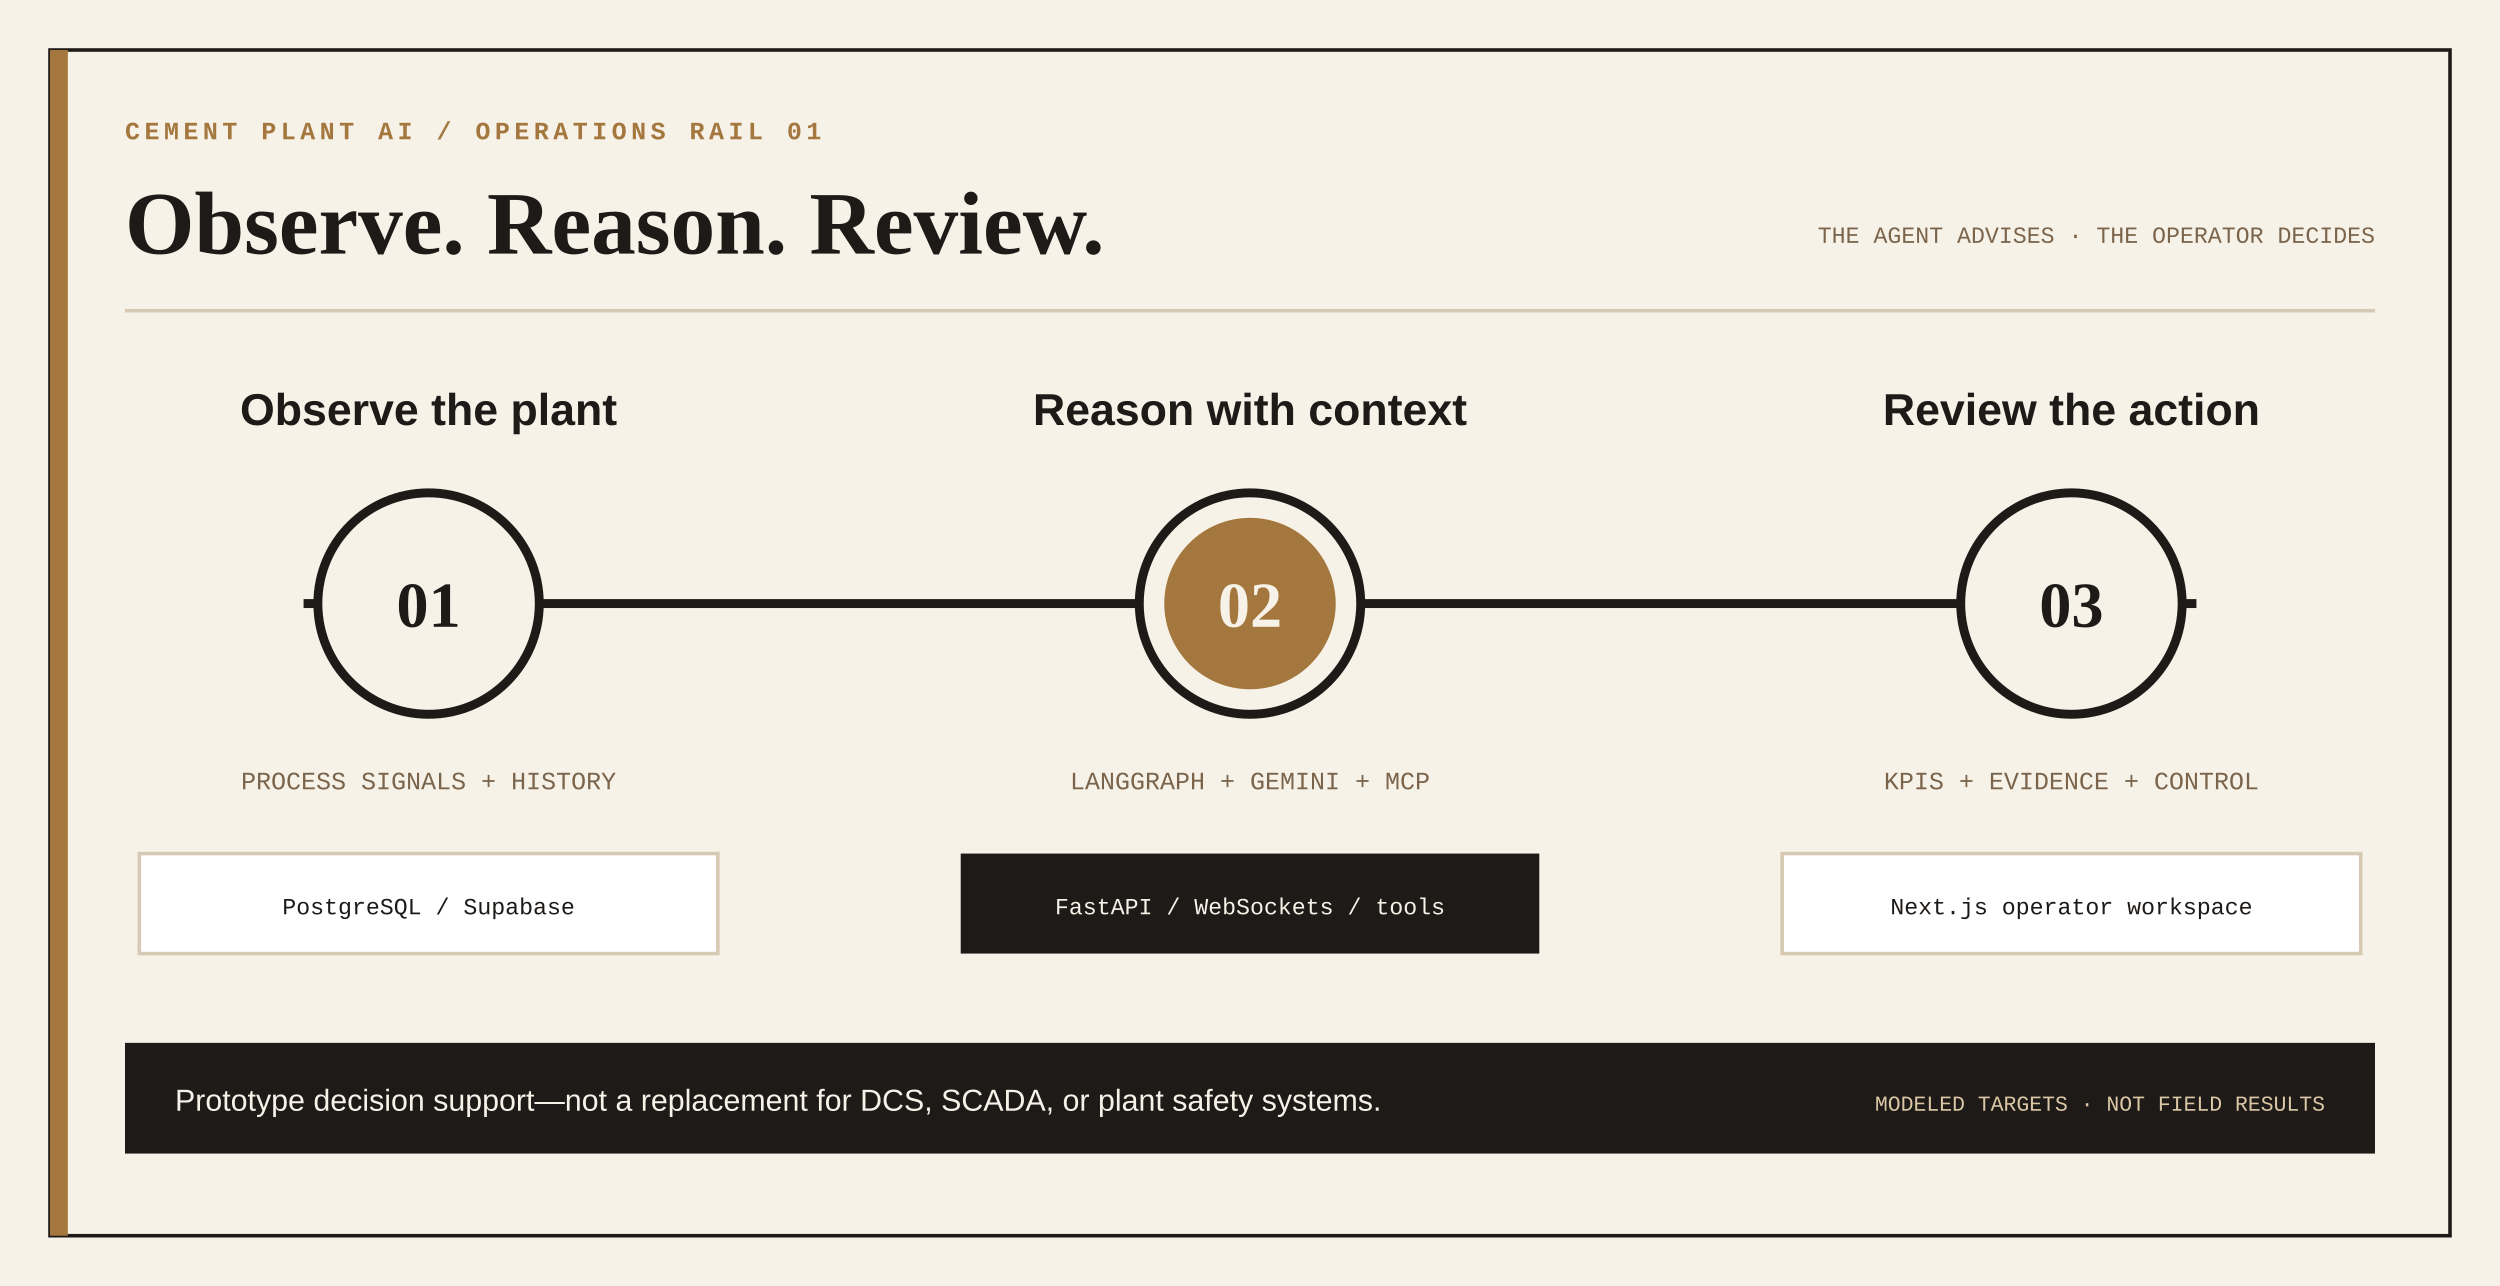
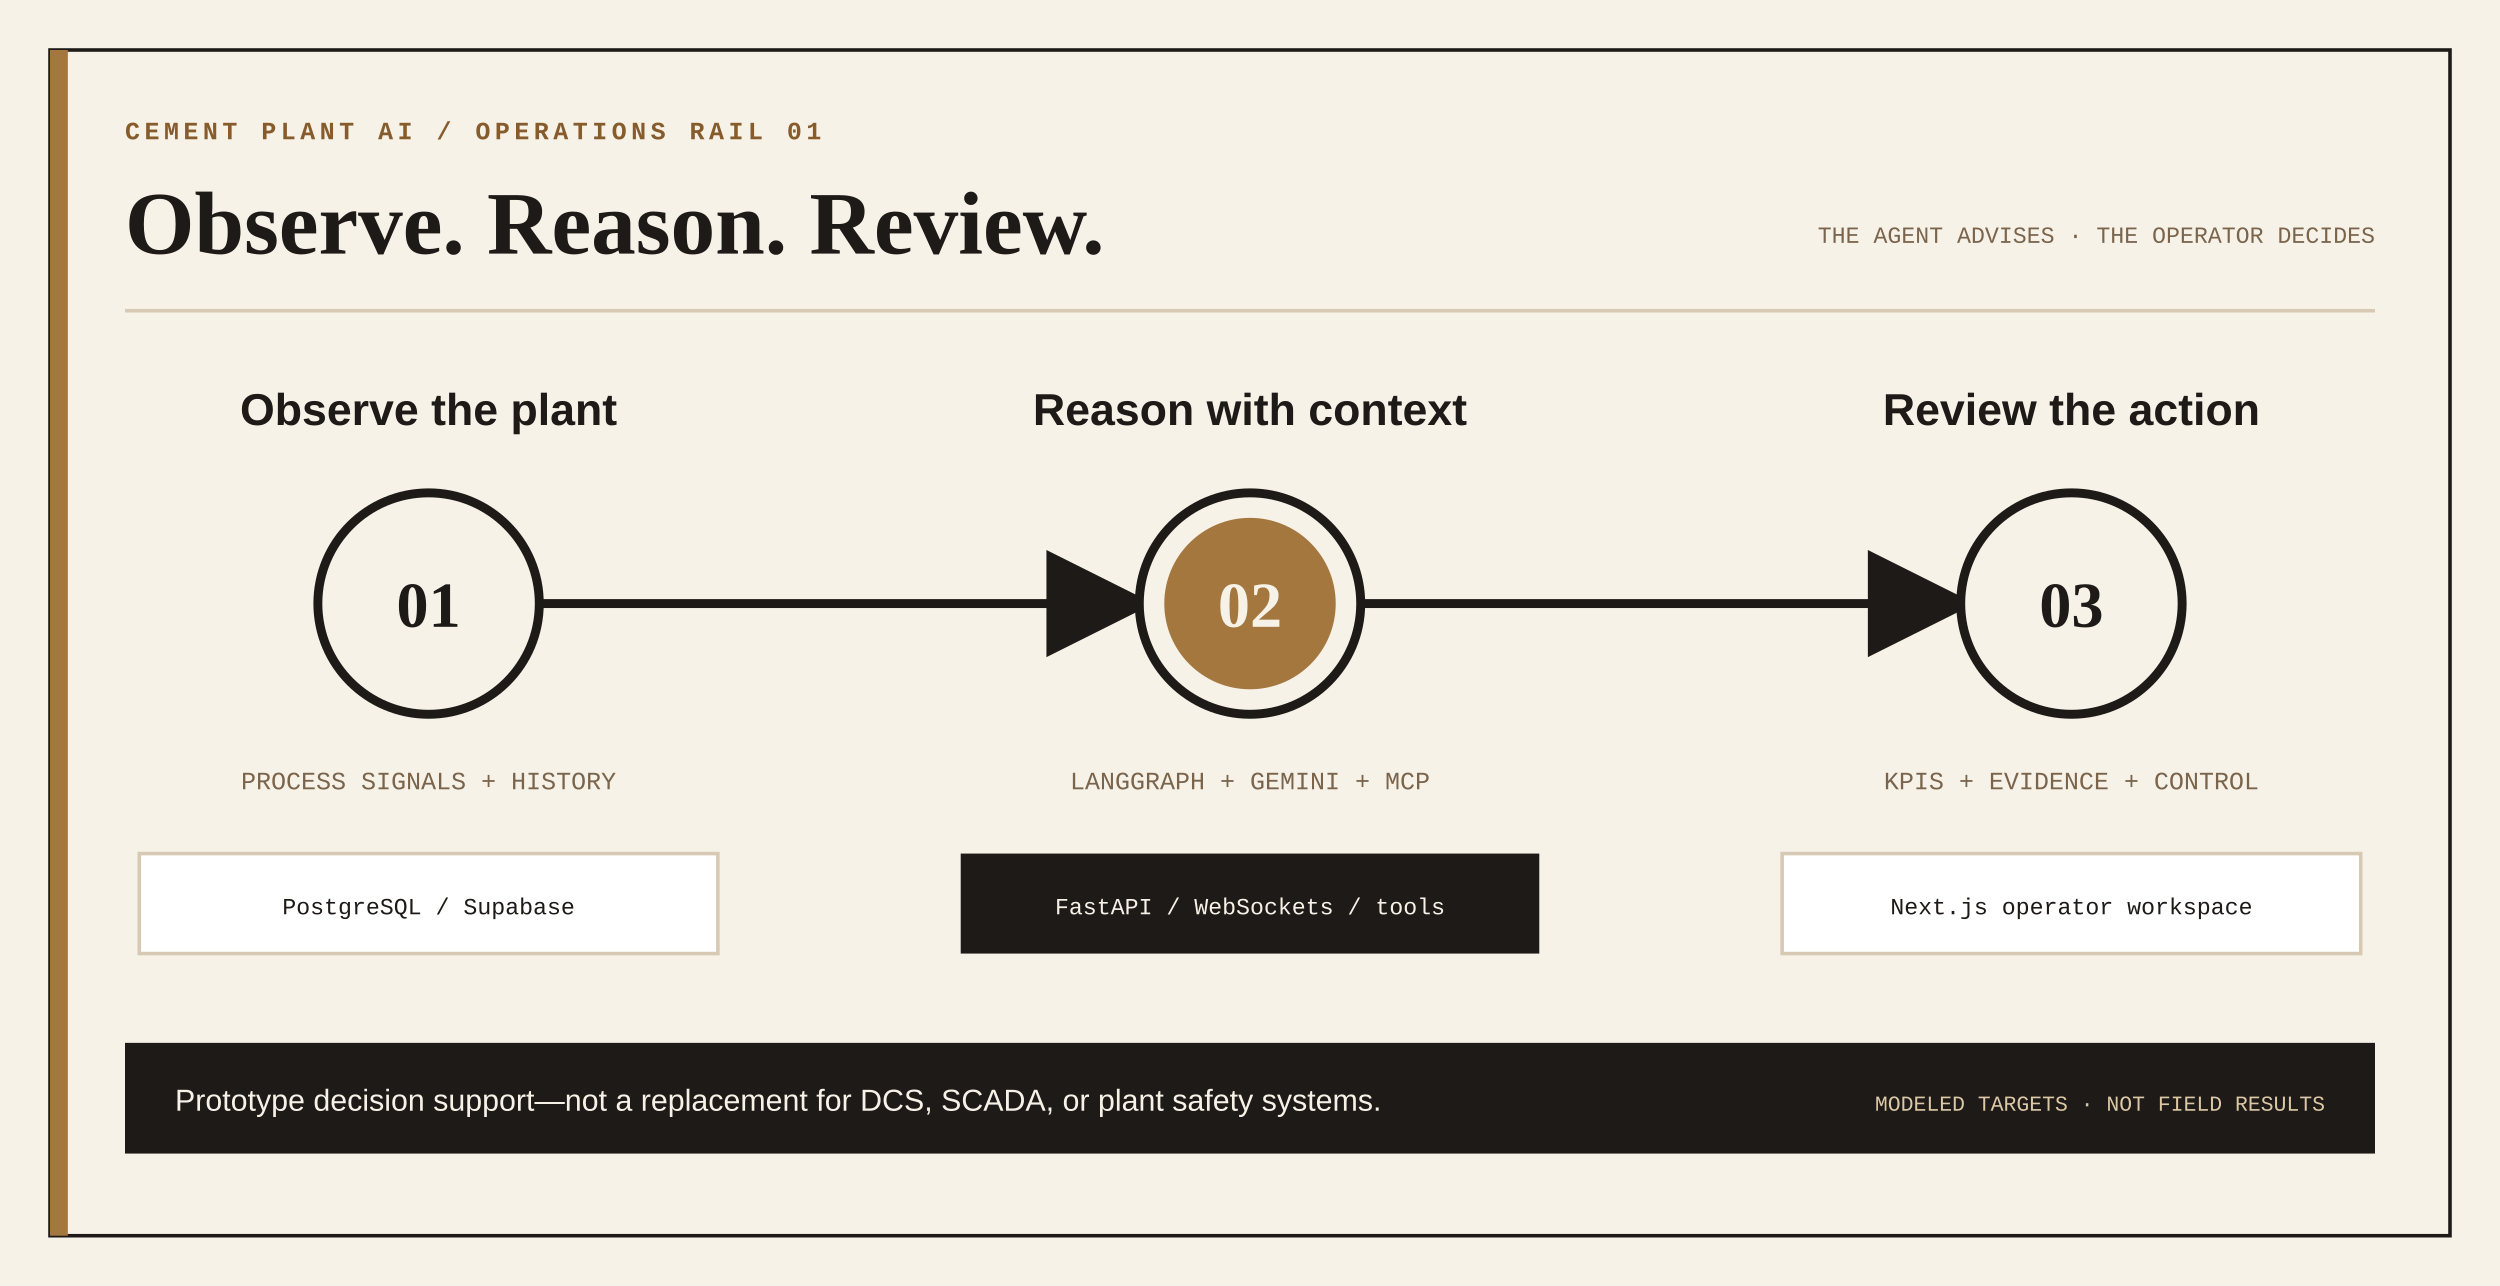
<svg xmlns="http://www.w3.org/2000/svg" width="1400" height="720" viewBox="0 0 1400 720" role="img" aria-labelledby="title desc">
+   <defs>
+     <marker id="direction" markerWidth="12" markerHeight="12" refX="10" refY="6" orient="auto">
+       <path d="M0 0l12 6-12 6z" fill="#1D1A17" />
+     </marker>
+   </defs>
  <rect width="1400" height="720" fill="#F7F2E8" />
  <rect x="28" y="28" width="1344" height="664" fill="none" stroke="#1D1A17" stroke-width="2" />
  <rect x="28" y="28" width="10" height="664" fill="#A4773F" />
-   <text x="70" y="78" fill="#A4773F" font-family="Courier New, monospace" font-size="14" font-weight="700" letter-spacing="2.5">CEMENT PLANT AI / OPERATIONS RAIL 01</text>
+   <text x="70" y="78" fill="#875C2C" font-family="Courier New, monospace" font-size="14" font-weight="700" letter-spacing="2.5">CEMENT PLANT AI / OPERATIONS RAIL 01</text>
  <text x="70" y="142" fill="#1D1A17" font-family="Georgia, Times New Roman, serif" font-size="50" font-weight="700">Observe. Reason. Review.</text>
  <text x="1330" y="136" fill="#7A644B" font-family="Courier New, monospace" font-size="13" text-anchor="end">THE AGENT ADVISES · THE OPERATOR DECIDES</text>
  <line x1="70" y1="174" x2="1330" y2="174" stroke="#D7C9B3" stroke-width="2" />
-   <line x1="170" y1="338" x2="1230" y2="338" stroke="#1D1A17" stroke-width="5" />
+   <g fill="none" stroke="#1D1A17" stroke-width="5" marker-end="url(#direction)">
+     <line x1="302" y1="338" x2="636" y2="338" />
+     <line x1="762" y1="338" x2="1096" y2="338" />
+   </g>
  <g fill="#F7F2E8" stroke="#1D1A17" stroke-width="5">
    <circle cx="240" cy="338" r="62" />
    <circle cx="700" cy="338" r="62" />
    <circle cx="1160" cy="338" r="62" />
  </g>
  <circle cx="700" cy="338" r="48" fill="#A4773F" />
  <g font-family="Georgia, Times New Roman, serif" font-size="36" font-weight="700" text-anchor="middle">
    <text x="240" y="351" fill="#1D1A17">01</text>
    <text x="700" y="351" fill="#F7F2E8">02</text>
    <text x="1160" y="351" fill="#1D1A17">03</text>
  </g>
  <g font-family="Arial, Helvetica, sans-serif">
    <text x="240" y="238" fill="#1D1A17" font-size="25" font-weight="700" text-anchor="middle">Observe the plant</text>
    <text x="700" y="238" fill="#1D1A17" font-size="25" font-weight="700" text-anchor="middle">Reason with context</text>
    <text x="1160" y="238" fill="#1D1A17" font-size="25" font-weight="700" text-anchor="middle">Review the action</text>
    <g fill="#7A644B" font-family="Courier New, monospace" font-size="14" text-anchor="middle">
      <text x="240" y="442">PROCESS SIGNALS + HISTORY</text>
      <text x="700" y="442">LANGGRAPH + GEMINI + MCP</text>
      <text x="1160" y="442">KPIS + EVIDENCE + CONTROL</text>
    </g>
  </g>
  <g font-family="Courier New, monospace" font-size="13">
    <rect x="78" y="478" width="324" height="56" fill="#FFFFFF" stroke="#D7C9B3" stroke-width="2" />
    <text x="240" y="512" fill="#1D1A17" text-anchor="middle">PostgreSQL / Supabase</text>
    <rect x="538" y="478" width="324" height="56" fill="#1D1A17" />
    <text x="700" y="512" fill="#F7F2E8" text-anchor="middle">FastAPI / WebSockets / tools</text>
    <rect x="998" y="478" width="324" height="56" fill="#FFFFFF" stroke="#D7C9B3" stroke-width="2" />
    <text x="1160" y="512" fill="#1D1A17" text-anchor="middle">Next.js operator workspace</text>
  </g>
  <rect x="70" y="584" width="1260" height="62" fill="#1D1A17" />
  <text x="98" y="622" fill="#F7F2E8" font-family="Arial, Helvetica, sans-serif" font-size="17">Prototype decision support—not a replacement for DCS, SCADA, or plant safety systems.</text>
  <text x="1302" y="622" fill="#DCC8A6" font-family="Courier New, monospace" font-size="12" text-anchor="end">MODELED TARGETS · NOT FIELD RESULTS</text>
</svg>
